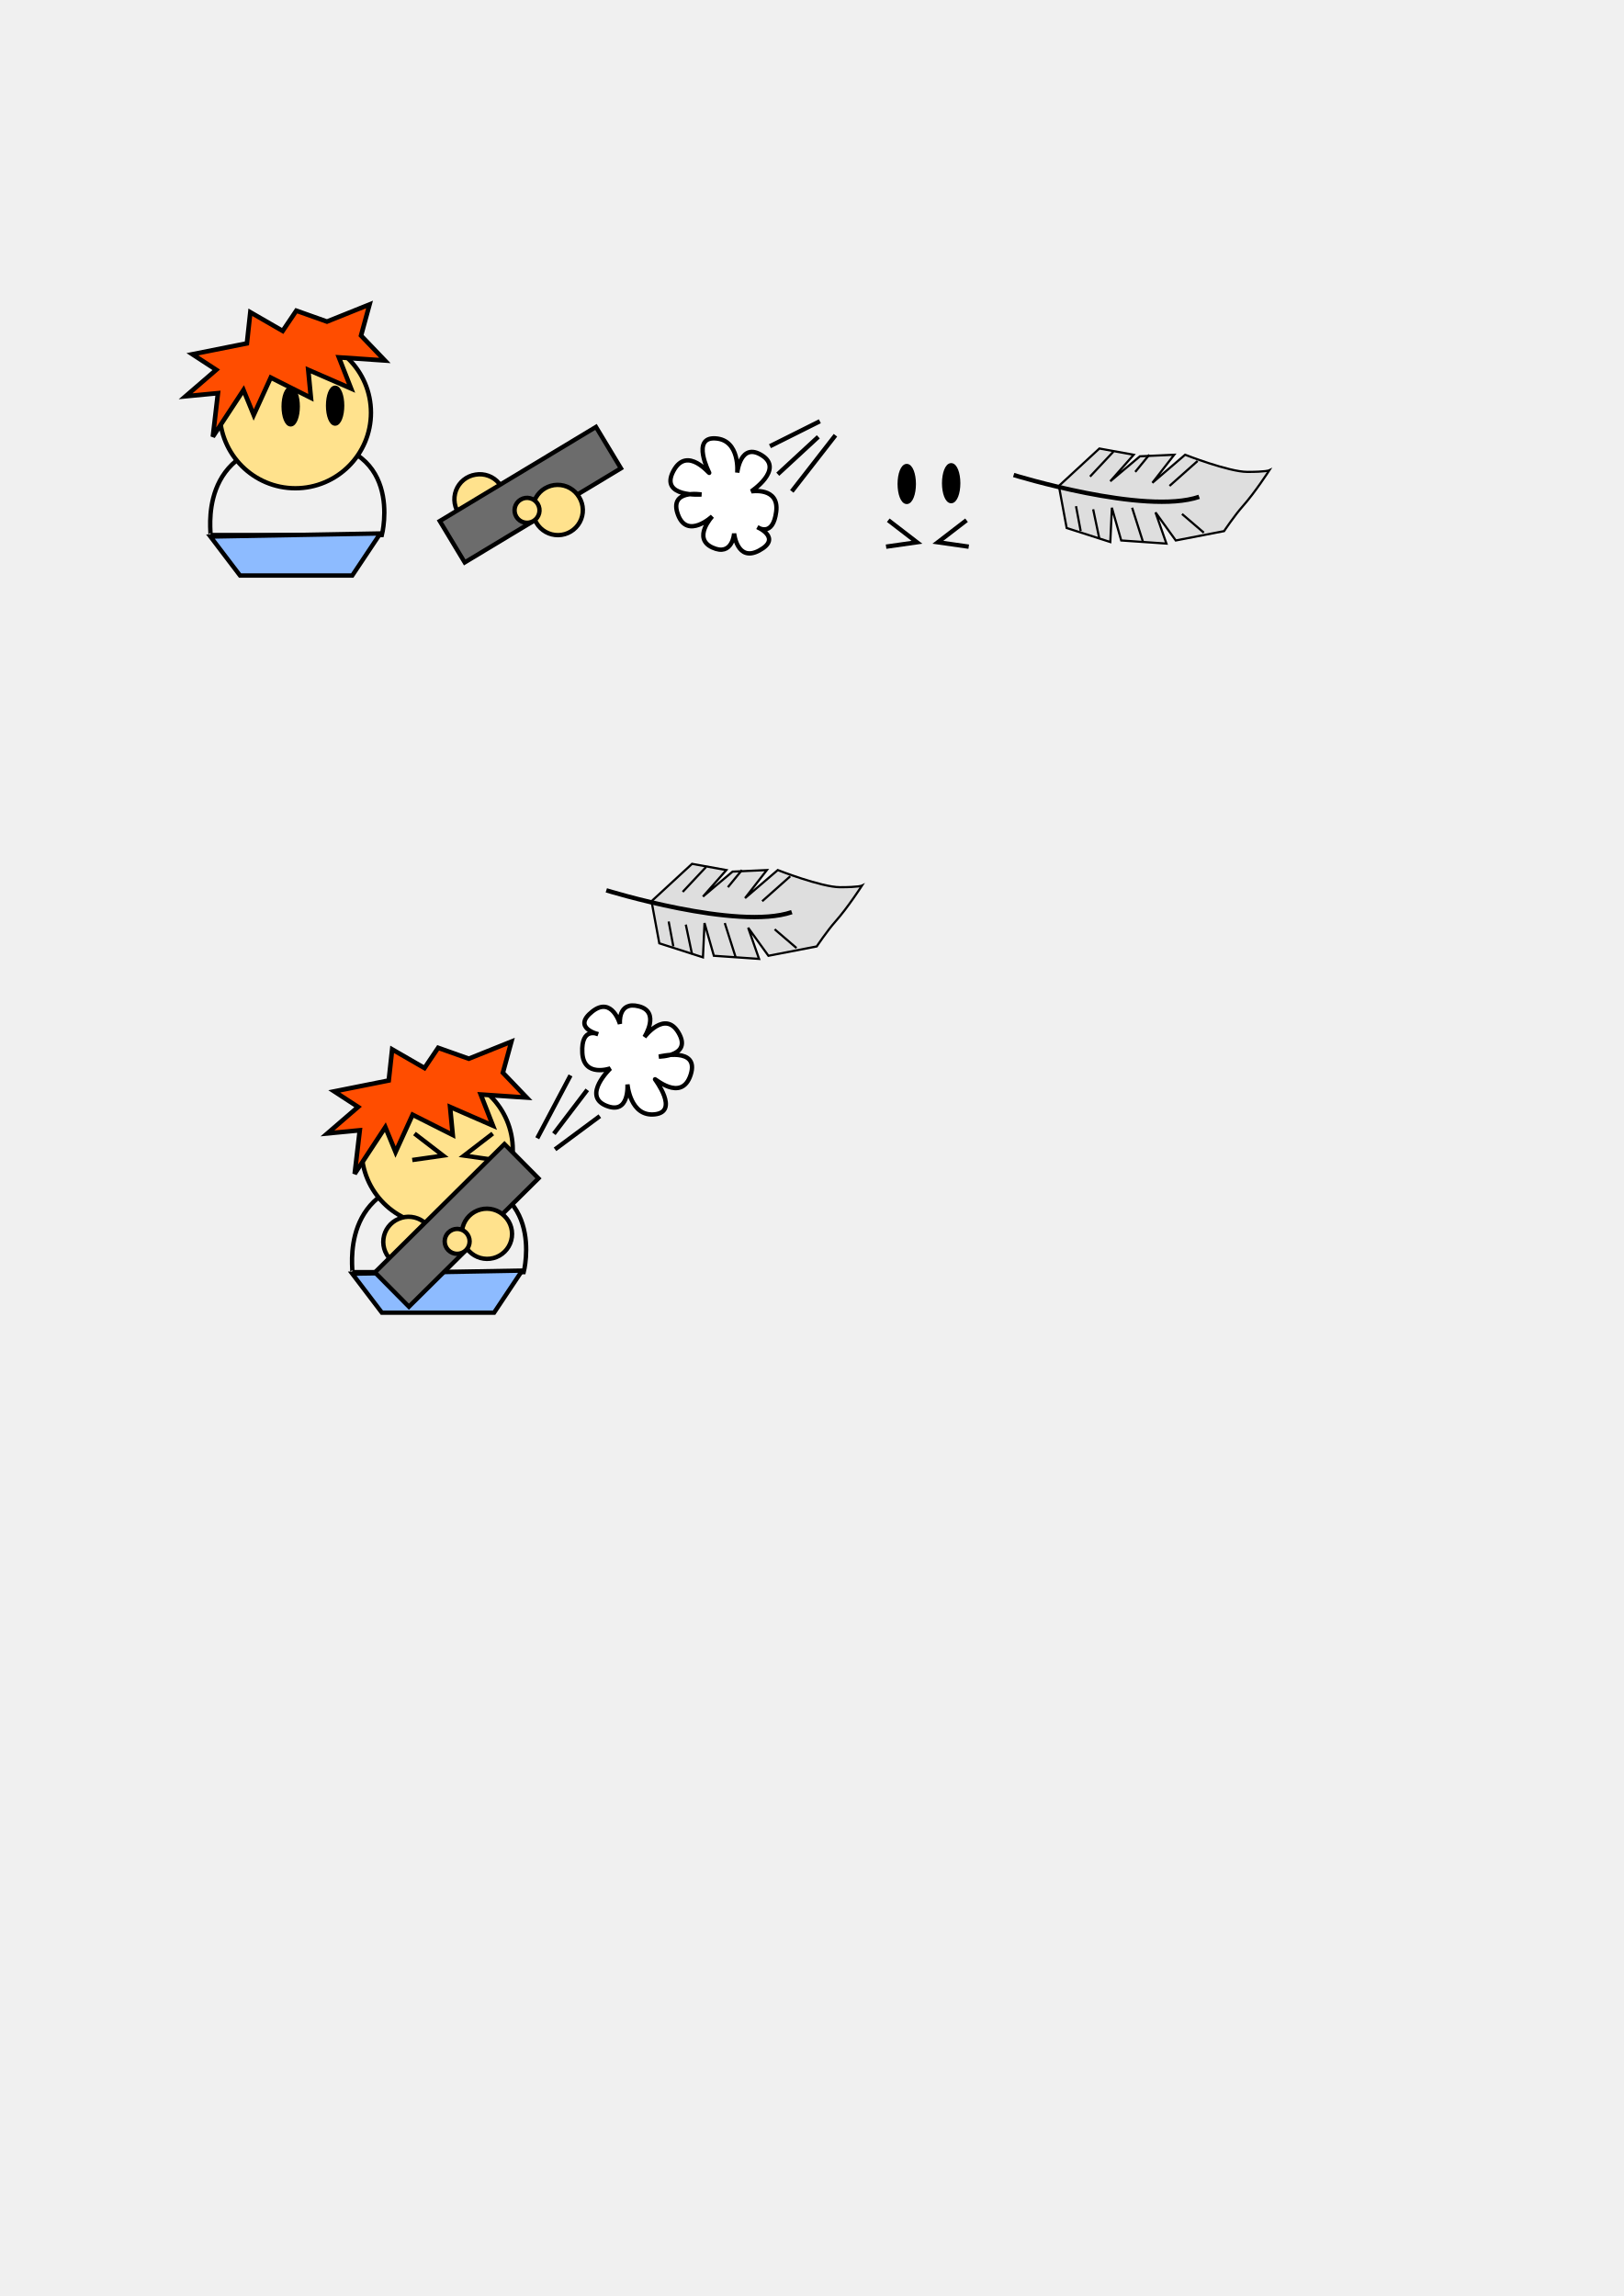
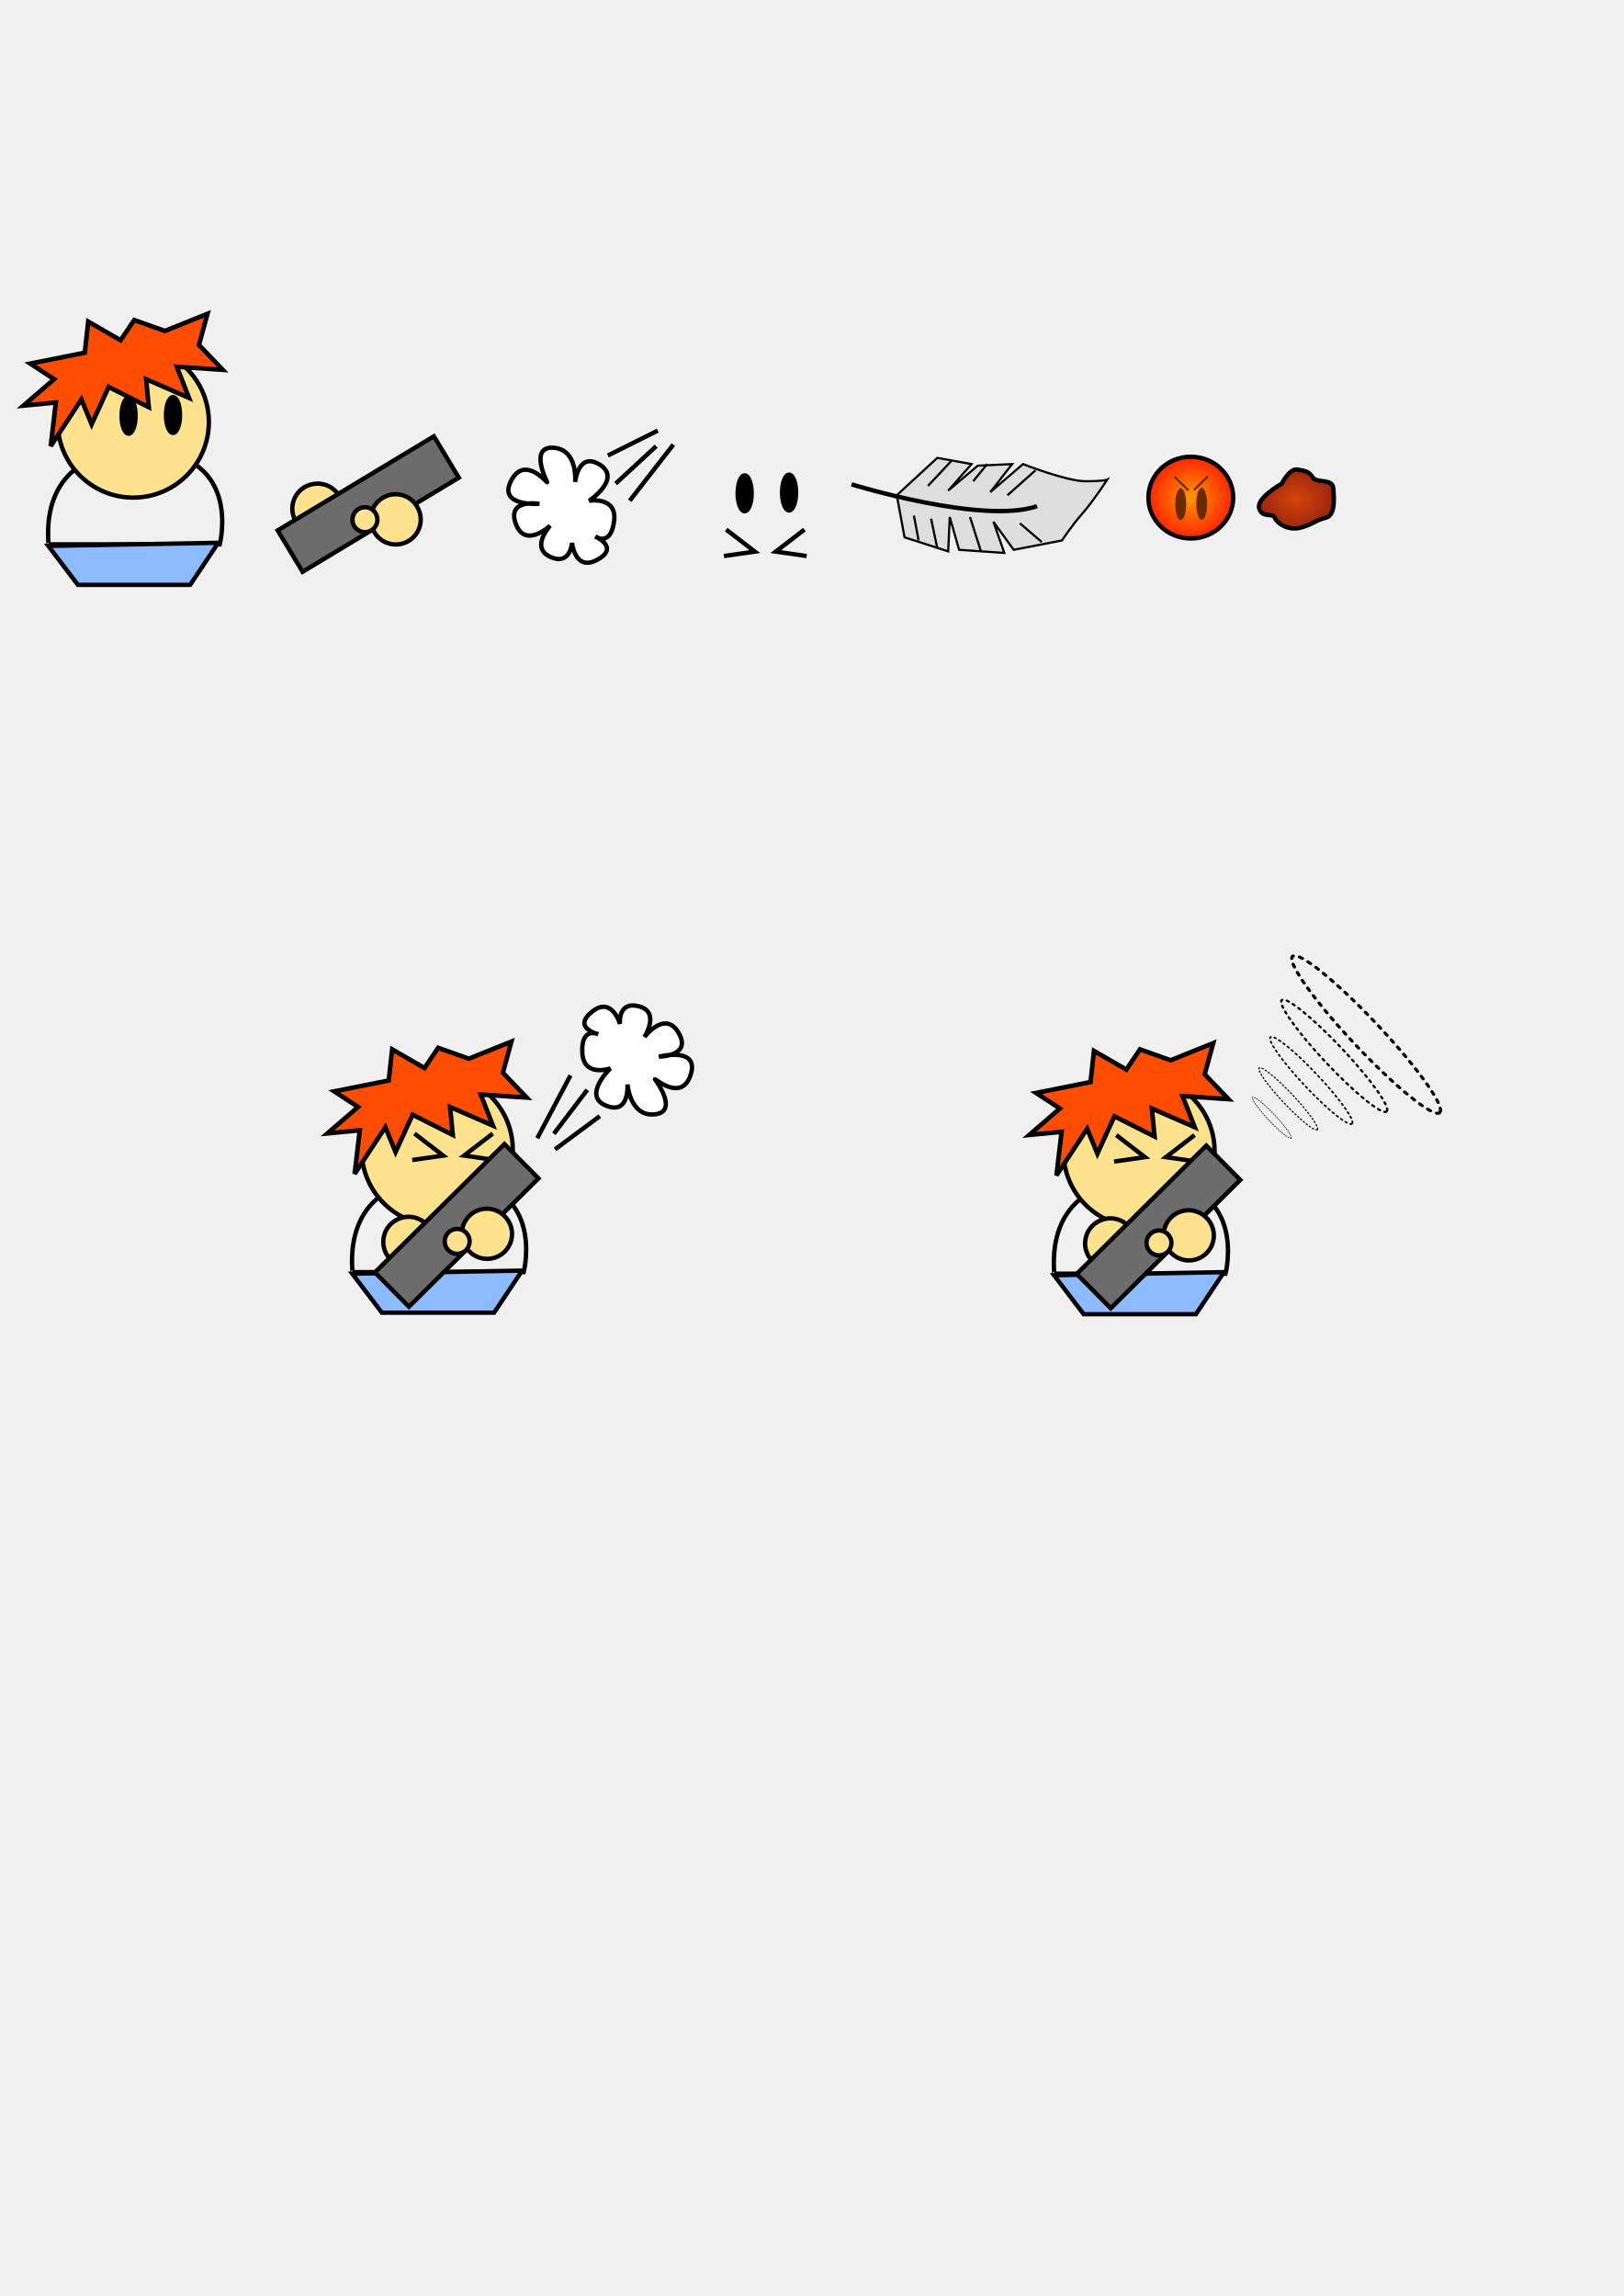
- <svg xmlns="http://www.w3.org/2000/svg" width="744.094" height="1052.362" id="svg2">
+ <svg xmlns="http://www.w3.org/2000/svg" xmlns:xlink="http://www.w3.org/1999/xlink" width="744.094" height="1052.362" id="svg2">
  <defs id="defs4">
-     </defs>
+     <linearGradient id="linearGradient3466">
+       <stop style="stop-color:#d4450b;stop-opacity:1;" offset="0" id="stop3468" />
+       <stop style="stop-color:#99240e;stop-opacity:1;" offset="1" id="stop3470" />
+     </linearGradient>
+     <linearGradient id="linearGradient3436">
+       <stop style="stop-color:#ff9700;stop-opacity:1;" offset="0" id="stop3438" />
+       <stop style="stop-color:#ff1f00;stop-opacity:1;" offset="1" id="stop3440" />
+     </linearGradient>
+     <radialGradient xlink:href="#linearGradient3436" id="radialGradient3446" cx="549.643" cy="231.291" fx="549.643" fy="231.291" r="24.393" gradientTransform="matrix(1,0,0,0.9414356,0,13.54541)" gradientUnits="userSpaceOnUse" />
+     <radialGradient xlink:href="#linearGradient3466" id="radialGradient3474" cx="622.387" cy="222.609" fx="622.387" fy="222.609" r="18.164" gradientTransform="matrix(1,0,0,0.8002538,-28.28427,50.52628)" gradientUnits="userSpaceOnUse" />
+   </defs>
  <g id="layer1">
-     <path style="fill:none;fill-rule:evenodd;stroke:#000000;stroke-width:2;stroke-linecap:butt;stroke-linejoin:miter;stroke-opacity:1;stroke-miterlimit:4;stroke-dasharray:none" d="M 96.429,245.219 L 175,245.219 C 175,245.219 186.431,201.005 136.429,202.362 C 89.219,203.624 97.143,245.219 96.429,245.219 z" id="path3171" />
-     <path style="opacity:1;fill:#ffe28d;fill-opacity:1;fill-rule:nonzero;stroke:#000000;stroke-width:2;stroke-linecap:round;stroke-linejoin:miter;stroke-miterlimit:4;stroke-dasharray:none;stroke-dashoffset:0;stroke-opacity:1" id="path3155" d="M 170,189.148 A 34.643,34.643 0 1 1 100.714,189.148 A 34.643,34.643 0 1 1 170,189.148 z" />
-     <path style="opacity:1;fill:#000000;fill-opacity:1;fill-rule:nonzero;stroke:#000000;stroke-width:2;stroke-linecap:round;stroke-linejoin:miter;stroke-miterlimit:4;stroke-dasharray:none;stroke-dashoffset:0;stroke-opacity:1" id="path3167" d="M 90.714,263.434 A 3.214,8.214 0 1 1 84.286,263.434 A 3.214,8.214 0 1 1 90.714,263.434 z" transform="translate(45.71429,-77.14286)" />
-     <path style="fill:#ff4d00;fill-opacity:1;fill-rule:evenodd;stroke:#000000;stroke-width:2.089;stroke-linecap:butt;stroke-linejoin:miter;stroke-miterlimit:4;stroke-dasharray:none;stroke-opacity:1" d="M 141.253,169.506 L 160.887,178.064 L 155.306,163.8 L 176.384,165.226 L 165.454,153.814 L 169.358,139.55 L 149.841,147.395 L 135.789,142.403 L 129.543,151.675 L 114.71,143.116 L 113.149,157.381 L 88.167,162.373 L 99.097,169.506 L 85.045,181.631 L 99.878,180.204 L 97.536,200.175 L 111.588,178.778 L 116.272,190.189 L 124.079,173.072 L 142.483,182.344 L 141.253,169.506 z" id="path3157" />
-     <path style="opacity:1;fill:#000000;fill-opacity:1;fill-rule:nonzero;stroke:#000000;stroke-width:2;stroke-linecap:round;stroke-linejoin:miter;stroke-miterlimit:4;stroke-dasharray:none;stroke-dashoffset:0;stroke-opacity:1" id="path3169" d="M 90.714,263.434 A 3.214,8.214 0 1 1 84.286,263.434 A 3.214,8.214 0 1 1 90.714,263.434 z" transform="translate(66.07143,-77.50001)" />
-     <path style="fill:#8dbbff;fill-rule:evenodd;stroke:#000000;stroke-width:2;stroke-linecap:butt;stroke-linejoin:miter;stroke-opacity:1;stroke-miterlimit:4;stroke-dasharray:none;fill-opacity:1" d="M 96.429,245.934 L 110,263.791 L 161.429,263.791 L 174.286,244.505 L 96.429,245.934 z" id="path3175" />
-     <path style="opacity:1;fill:#ffe28d;fill-opacity:1;fill-rule:nonzero;stroke:#000000;stroke-width:2;stroke-linecap:round;stroke-linejoin:miter;stroke-miterlimit:4;stroke-dasharray:none;stroke-dashoffset:0;stroke-opacity:1" id="path3181" d="M 124.286,302.362 A 11.429,11.429 0 1 1 101.429,302.362 A 11.429,11.429 0 1 1 124.286,302.362 z" transform="matrix(-0.1632975,-0.9865769,0.9865769,-0.1632975,-60.10025,389.5368)" />
-     <path style="opacity:1;fill:#ffe28d;fill-opacity:1;fill-rule:nonzero;stroke:#000000;stroke-width:2;stroke-linecap:round;stroke-linejoin:miter;stroke-miterlimit:4;stroke-dasharray:none;stroke-dashoffset:0;stroke-opacity:1" id="path3179" d="M 106.429,295.219 A 5.714,5.714 0 1 1 95,295.219 A 5.714,5.714 0 1 1 106.429,295.219 z" transform="matrix(-0.1632975,-0.9865769,0.9865769,-0.1632975,-60.10025,389.5368)" />
-     <rect style="opacity:1;fill:#6c6c6c;fill-opacity:1;fill-rule:nonzero;stroke:#000000;stroke-width:2;stroke-linecap:round;stroke-linejoin:miter;stroke-miterlimit:4;stroke-dasharray:none;stroke-dashoffset:0;stroke-opacity:1" id="rect3187" width="83.571" height="22.143" x="49.374" y="308.567" transform="matrix(0.8565352,-0.5160887,0.5160887,0.8565352,0,0)" />
-     <path style="opacity:1;fill:#ffe28d;fill-opacity:1;fill-rule:nonzero;stroke:#000000;stroke-width:2;stroke-linecap:round;stroke-linejoin:miter;stroke-miterlimit:4;stroke-dasharray:none;stroke-dashoffset:0;stroke-opacity:1" id="path3189" d="M 124.286,302.362 A 11.429,11.429 0 1 1 101.429,302.362 A 11.429,11.429 0 1 1 124.286,302.362 z" transform="matrix(0.8565352,-0.5160889,0.5160889,0.8565352,2.90022,33.01591)" />
-     <path style="opacity:1;fill:#ffe28d;fill-opacity:1;fill-rule:nonzero;stroke:#000000;stroke-width:2;stroke-linecap:round;stroke-linejoin:miter;stroke-miterlimit:4;stroke-dasharray:none;stroke-dashoffset:0;stroke-opacity:1" id="path3191" d="M 106.429,295.219 A 5.714,5.714 0 1 1 95,295.219 A 5.714,5.714 0 1 1 106.429,295.219 z" transform="matrix(0.8565352,-0.5160889,0.5160889,0.8565352,2.90022,33.01591)" />
-     <path style="fill:none;fill-rule:evenodd;stroke:#000000;stroke-width:2;stroke-linecap:butt;stroke-linejoin:miter;stroke-miterlimit:4;stroke-dasharray:none;stroke-opacity:1" d="M 375.714,193.076 L 352.857,204.505" id="path3195" />
-     <path style="fill:none;fill-rule:evenodd;stroke:#000000;stroke-width:2;stroke-linecap:butt;stroke-linejoin:miter;stroke-miterlimit:4;stroke-dasharray:none;stroke-opacity:1" d="M 382.857,199.505 L 362.857,225.219" id="path3197" />
-     <path style="fill:none;fill-rule:evenodd;stroke:#000000;stroke-width:2;stroke-linecap:butt;stroke-linejoin:miter;stroke-miterlimit:4;stroke-dasharray:none;stroke-opacity:1" d="M 375,200.219 L 356.429,217.362" id="path3199" />
-     <path style="fill:#ffffff;fill-opacity:1;fill-rule:evenodd;stroke:#000000;stroke-width:2;stroke-linecap:butt;stroke-linejoin:miter;stroke-miterlimit:4;stroke-dasharray:none;stroke-opacity:1" d="M 325,216.648 C 325,216.648 316.585,200.229 327.857,200.934 C 339.286,201.648 337.857,216.648 337.857,216.648 C 337.857,216.648 339.286,202.362 349.286,208.791 C 359.286,215.219 344.286,225.219 344.286,225.219 C 344.286,225.219 357.143,223.076 355.714,234.505 C 354.208,246.554 347.143,241.648 347.143,241.648 C 347.143,241.648 358.571,246.648 347.857,252.362 C 337.773,257.74 336.429,244.505 336.429,244.505 C 336.429,244.505 335.714,255.219 326.429,250.934 C 317.143,246.648 326.429,236.648 326.429,236.648 C 326.429,236.648 315,247.362 310.714,235.934 C 306.27,224.082 321.429,226.648 321.429,226.648 C 321.429,226.648 302.143,228.076 308.571,215.934 C 315,203.791 325.714,218.076 325,216.648 z" id="path3193" />
+     <path style="fill:none;fill-rule:evenodd;stroke:#000000;stroke-width:2;stroke-linecap:butt;stroke-linejoin:miter;stroke-miterlimit:4;stroke-dasharray:none;stroke-opacity:1" d="M 22.143,249.505 L 100.714,249.505 C 100.714,249.505 112.145,205.291 62.143,206.648 C 14.933,207.91 22.857,249.505 22.143,249.505 z" id="path3171" />
+     <path style="opacity:1;fill:#ffe28d;fill-opacity:1;fill-rule:nonzero;stroke:#000000;stroke-width:2;stroke-linecap:round;stroke-linejoin:miter;stroke-miterlimit:4;stroke-dasharray:none;stroke-dashoffset:0;stroke-opacity:1" id="path3155" d="M 170,189.148 A 34.643,34.643 0 1 1 100.714,189.148 A 34.643,34.643 0 1 1 170,189.148 z" transform="translate(-74.28571,4.285714)" />
+     <path style="opacity:1;fill:#000000;fill-opacity:1;fill-rule:nonzero;stroke:#000000;stroke-width:2;stroke-linecap:round;stroke-linejoin:miter;stroke-miterlimit:4;stroke-dasharray:none;stroke-dashoffset:0;stroke-opacity:1" id="path3167" d="M 90.714,263.434 A 3.214,8.214 0 1 1 84.286,263.434 A 3.214,8.214 0 1 1 90.714,263.434 z" transform="translate(-28.57143,-72.85714)" />
+     <path style="fill:#ff4d00;fill-opacity:1;fill-rule:evenodd;stroke:#000000;stroke-width:2.089;stroke-linecap:butt;stroke-linejoin:miter;stroke-miterlimit:4;stroke-dasharray:none;stroke-opacity:1" d="M 66.968,173.791 L 86.601,182.35 L 81.02,168.085 L 102.098,169.512 L 91.169,158.1 L 95.072,143.835 L 75.555,151.681 L 61.503,146.688 L 55.258,155.96 L 40.425,147.402 L 38.863,161.666 L 13.882,166.659 L 24.811,173.791 L 10.759,185.916 L 25.592,184.49 L 23.25,204.46 L 37.302,183.063 L 41.986,194.475 L 49.793,177.357 L 68.197,186.63 L 66.968,173.791 z" id="path3157" />
+     <path style="opacity:1;fill:#000000;fill-opacity:1;fill-rule:nonzero;stroke:#000000;stroke-width:2;stroke-linecap:round;stroke-linejoin:miter;stroke-miterlimit:4;stroke-dasharray:none;stroke-dashoffset:0;stroke-opacity:1" id="path3169" d="M 90.714,263.434 A 3.214,8.214 0 1 1 84.286,263.434 A 3.214,8.214 0 1 1 90.714,263.434 z" transform="translate(-8.214285,-73.2143)" />
+     <path style="fill:#8dbbff;fill-opacity:1;fill-rule:evenodd;stroke:#000000;stroke-width:2;stroke-linecap:butt;stroke-linejoin:miter;stroke-miterlimit:4;stroke-dasharray:none;stroke-opacity:1" d="M 22.143,250.219 L 35.714,268.076 L 87.143,268.076 L 100,248.791 L 22.143,250.219 z" id="path3175" />
+     <path style="opacity:1;fill:#ffe28d;fill-opacity:1;fill-rule:nonzero;stroke:#000000;stroke-width:2;stroke-linecap:round;stroke-linejoin:miter;stroke-miterlimit:4;stroke-dasharray:none;stroke-dashoffset:0;stroke-opacity:1" id="path3181" d="M 124.286,302.362 A 11.429,11.429 0 1 1 101.429,302.362 A 11.429,11.429 0 1 1 124.286,302.362 z" transform="matrix(-0.1632975,-0.9865769,0.9865769,-0.1632975,-134.386,393.8225)" />
+     <path style="opacity:1;fill:#ffe28d;fill-opacity:1;fill-rule:nonzero;stroke:#000000;stroke-width:2;stroke-linecap:round;stroke-linejoin:miter;stroke-miterlimit:4;stroke-dasharray:none;stroke-dashoffset:0;stroke-opacity:1" id="path3179" d="M 106.429,295.219 A 5.714,5.714 0 1 1 95,295.219 A 5.714,5.714 0 1 1 106.429,295.219 z" transform="matrix(-0.1632975,-0.9865769,0.9865769,-0.1632975,-134.386,393.8225)" />
+     <rect style="opacity:1;fill:#6c6c6c;fill-opacity:1;fill-rule:nonzero;stroke:#000000;stroke-width:2;stroke-linecap:round;stroke-linejoin:miter;stroke-miterlimit:4;stroke-dasharray:none;stroke-dashoffset:0;stroke-opacity:1" id="rect3187" width="83.571" height="22.143" x="-16.467" y="273.9" transform="matrix(0.8565352,-0.5160887,0.5160887,0.8565352,0,0)" />
+     <path style="opacity:1;fill:#ffe28d;fill-opacity:1;fill-rule:nonzero;stroke:#000000;stroke-width:2;stroke-linecap:round;stroke-linejoin:miter;stroke-miterlimit:4;stroke-dasharray:none;stroke-dashoffset:0;stroke-opacity:1" id="path3189" d="M 124.286,302.362 A 11.429,11.429 0 1 1 101.429,302.362 A 11.429,11.429 0 1 1 124.286,302.362 z" transform="matrix(0.8565352,-0.5160889,0.5160889,0.8565352,-71.38549,37.30163)" />
+     <path style="opacity:1;fill:#ffe28d;fill-opacity:1;fill-rule:nonzero;stroke:#000000;stroke-width:2;stroke-linecap:round;stroke-linejoin:miter;stroke-miterlimit:4;stroke-dasharray:none;stroke-dashoffset:0;stroke-opacity:1" id="path3191" d="M 106.429,295.219 A 5.714,5.714 0 1 1 95,295.219 A 5.714,5.714 0 1 1 106.429,295.219 z" transform="matrix(0.8565352,-0.5160889,0.5160889,0.8565352,-71.38549,37.30163)" />
+     <path style="fill:none;fill-rule:evenodd;stroke:#000000;stroke-width:2;stroke-linecap:butt;stroke-linejoin:miter;stroke-miterlimit:4;stroke-dasharray:none;stroke-opacity:1" d="M 301.429,197.362 L 278.571,208.791" id="path3195" />
+     <path style="fill:none;fill-rule:evenodd;stroke:#000000;stroke-width:2;stroke-linecap:butt;stroke-linejoin:miter;stroke-miterlimit:4;stroke-dasharray:none;stroke-opacity:1" d="M 308.571,203.791 L 288.571,229.505" id="path3197" />
+     <path style="fill:none;fill-rule:evenodd;stroke:#000000;stroke-width:2;stroke-linecap:butt;stroke-linejoin:miter;stroke-miterlimit:4;stroke-dasharray:none;stroke-opacity:1" d="M 300.714,204.505 L 282.143,221.648" id="path3199" />
+     <path style="fill:#ffffff;fill-opacity:1;fill-rule:evenodd;stroke:#000000;stroke-width:2;stroke-linecap:butt;stroke-linejoin:miter;stroke-miterlimit:4;stroke-dasharray:none;stroke-opacity:1" d="M 250.714,220.934 C 250.714,220.934 242.3,204.515 253.571,205.219 C 265,205.934 263.571,220.934 263.571,220.934 C 263.571,220.934 265,206.648 275,213.076 C 285,219.505 270,229.505 270,229.505 C 270,229.505 282.857,227.362 281.429,238.791 C 279.922,250.84 272.857,245.934 272.857,245.934 C 272.857,245.934 284.286,250.934 273.571,256.648 C 263.487,262.026 262.143,248.791 262.143,248.791 C 262.143,248.791 261.429,259.505 252.143,255.219 C 242.857,250.934 252.143,240.934 252.143,240.934 C 252.143,240.934 240.714,251.648 236.429,240.219 C 231.984,228.368 247.143,230.934 247.143,230.934 C 247.143,230.934 227.857,232.362 234.286,220.219 C 240.714,208.076 251.429,222.362 250.714,220.934 z" id="path3193" />
    <path style="fill:none;fill-rule:evenodd;stroke:#000000;stroke-width:2;stroke-linecap:butt;stroke-linejoin:miter;stroke-miterlimit:4;stroke-dasharray:none;stroke-opacity:1" d="M 161.429,583.076 L 240,583.076 C 240,583.076 251.431,538.862 201.429,540.219 C 154.219,541.481 162.143,583.076 161.429,583.076 z" id="path3201" />
    <path style="opacity:1;fill:#ffe28d;fill-opacity:1;fill-rule:nonzero;stroke:#000000;stroke-width:2;stroke-linecap:round;stroke-linejoin:miter;stroke-miterlimit:4;stroke-dasharray:none;stroke-dashoffset:0;stroke-opacity:1" id="path3203" d="M 170,189.148 A 34.643,34.643 0 1 1 100.714,189.148 A 34.643,34.643 0 1 1 170,189.148 z" transform="translate(65.00001,337.8571)" />
    <path style="fill:#ff4d00;fill-opacity:1;fill-rule:evenodd;stroke:#000000;stroke-width:2.089;stroke-linecap:butt;stroke-linejoin:miter;stroke-miterlimit:4;stroke-dasharray:none;stroke-opacity:1" d="M 206.253,507.363 L 225.887,515.922 L 220.306,501.657 L 241.384,503.083 L 230.454,491.672 L 234.358,477.407 L 214.841,485.252 L 200.789,480.26 L 194.543,489.532 L 179.71,480.973 L 178.149,495.238 L 153.167,500.23 L 164.097,507.363 L 150.045,519.488 L 164.878,518.061 L 162.536,538.032 L 176.588,516.635 L 181.272,528.047 L 189.079,510.929 L 207.483,520.201 L 206.253,507.363 z" id="path3207" />
    <path style="fill:#8dbbff;fill-opacity:1;fill-rule:evenodd;stroke:#000000;stroke-width:2;stroke-linecap:butt;stroke-linejoin:miter;stroke-miterlimit:4;stroke-dasharray:none;stroke-opacity:1" d="M 161.429,583.791 L 175,601.648 L 226.429,601.648 L 239.286,582.362 L 161.429,583.791 z" id="path3211" />
    <path style="opacity:1;fill:#ffe28d;fill-opacity:1;fill-rule:nonzero;stroke:#000000;stroke-width:2;stroke-linecap:round;stroke-linejoin:miter;stroke-miterlimit:4;stroke-dasharray:none;stroke-dashoffset:0;stroke-opacity:1" id="path3213" d="M 124.286,302.362 A 11.429,11.429 0 1 1 101.429,302.362 A 11.429,11.429 0 1 1 124.286,302.362 z" transform="matrix(-0.3917725,-0.9200622,0.9200622,-0.3917725,-46.8095,791.4638)" />
    <path style="opacity:1;fill:#ffe28d;fill-opacity:1;fill-rule:nonzero;stroke:#000000;stroke-width:2;stroke-linecap:round;stroke-linejoin:miter;stroke-miterlimit:4;stroke-dasharray:none;stroke-dashoffset:0;stroke-opacity:1" id="path3215" d="M 106.429,295.219 A 5.714,5.714 0 1 1 95,295.219 A 5.714,5.714 0 1 1 106.429,295.219 z" transform="matrix(-0.3917725,-0.9200622,0.9200622,-0.3917725,-46.8095,791.4638)" />
    <path style="fill:none;fill-rule:evenodd;stroke:#000000;stroke-width:2;stroke-linecap:butt;stroke-linejoin:miter;stroke-miterlimit:4;stroke-dasharray:none;stroke-opacity:1" d="M 226.815,531.68 L 212.673,529.66 L 225.805,519.559" id="path3235" />
    <rect style="opacity:1;fill:#6c6c6c;fill-opacity:1;fill-rule:nonzero;stroke:#000000;stroke-width:2;stroke-linecap:round;stroke-linejoin:miter;stroke-miterlimit:4;stroke-dasharray:none;stroke-dashoffset:0;stroke-opacity:1" id="rect3217" width="83.571" height="22.143" x="-288.436" y="535.2" transform="matrix(0.7103483,-0.7038503,0.7038503,0.7103483,0,0)" />
    <path style="opacity:1;fill:#ffe28d;fill-opacity:1;fill-rule:nonzero;stroke:#000000;stroke-width:2;stroke-linecap:round;stroke-linejoin:miter;stroke-miterlimit:4;stroke-dasharray:none;stroke-dashoffset:0;stroke-opacity:1" id="path3219" d="M 124.286,302.362 A 11.429,11.429 0 1 1 101.429,302.362 A 11.429,11.429 0 1 1 124.286,302.362 z" transform="matrix(0.7103483,-0.7038505,0.7038505,0.7103483,-69.82786,430.1518)" />
    <path style="opacity:1;fill:#ffe28d;fill-opacity:1;fill-rule:nonzero;stroke:#000000;stroke-width:2;stroke-linecap:round;stroke-linejoin:miter;stroke-miterlimit:4;stroke-dasharray:none;stroke-dashoffset:0;stroke-opacity:1" id="path3221" d="M 106.429,295.219 A 5.714,5.714 0 1 1 95,295.219 A 5.714,5.714 0 1 1 106.429,295.219 z" transform="matrix(0.7103483,-0.7038505,0.7038505,0.7103483,-69.82786,430.1518)" />
    <path style="fill:none;fill-rule:evenodd;stroke:#000000;stroke-width:2;stroke-linecap:butt;stroke-linejoin:miter;stroke-miterlimit:4;stroke-dasharray:none;stroke-opacity:1" d="M 254.359,526.8 L 274.883,511.573" id="path3223" />
    <path style="fill:none;fill-rule:evenodd;stroke:#000000;stroke-width:2;stroke-linecap:butt;stroke-linejoin:miter;stroke-miterlimit:4;stroke-dasharray:none;stroke-opacity:1" d="M 246.208,521.711 L 261.435,492.912" id="path3225" />
    <path style="fill:none;fill-rule:evenodd;stroke:#000000;stroke-width:2;stroke-linecap:butt;stroke-linejoin:miter;stroke-miterlimit:4;stroke-dasharray:none;stroke-opacity:1" d="M 253.822,519.642 L 269.131,499.533" id="path3227" />
    <path style="fill:#ffffff;fill-opacity:1;fill-rule:evenodd;stroke:#000000;stroke-width:2;stroke-linecap:butt;stroke-linejoin:miter;stroke-miterlimit:4;stroke-dasharray:none;stroke-opacity:1" d="M 300.206,494.774 C 300.206,494.774 311.346,509.481 300.123,510.746 C 288.744,512.029 287.544,497.008 287.544,497.008 C 287.544,497.008 288.62,511.325 277.655,506.732 C 266.69,502.139 279.724,489.685 279.724,489.685 C 279.724,489.685 267.435,494.029 266.855,482.526 C 266.245,470.399 274.055,474.003 274.055,474.003 C 274.055,474.003 261.931,471.065 271.49,463.576 C 280.486,456.527 284.11,469.327 284.11,469.327 C 284.11,469.327 282.951,458.652 292.84,461.258 C 302.73,463.865 295.323,475.327 295.323,475.327 C 295.323,475.327 304.716,462.789 310.922,473.299 C 317.359,484.198 301.985,484.306 301.985,484.306 C 301.985,484.306 320.729,479.547 316.508,492.622 C 312.288,505.698 299.254,493.491 300.206,494.774 z" id="path3229" />
    <path style="fill:none;fill-rule:evenodd;stroke:#000000;stroke-width:2;stroke-linecap:butt;stroke-linejoin:miter;stroke-miterlimit:4;stroke-dasharray:none;stroke-opacity:1" d="M 188.934,531.68 L 203.077,529.66 L 189.945,519.559" id="path3233" />
-     <path style="opacity:1;fill:#000000;fill-opacity:1;fill-rule:nonzero;stroke:#000000;stroke-width:2;stroke-linecap:round;stroke-linejoin:miter;stroke-miterlimit:4;stroke-dasharray:none;stroke-dashoffset:0;stroke-opacity:1" id="path3237" d="M 90.714,263.434 A 3.214,8.214 0 1 1 84.286,263.434 A 3.214,8.214 0 1 1 90.714,263.434 z" transform="translate(328.0357,-41.60715)" />
-     <path style="opacity:1;fill:#000000;fill-opacity:1;fill-rule:nonzero;stroke:#000000;stroke-width:2;stroke-linecap:round;stroke-linejoin:miter;stroke-miterlimit:4;stroke-dasharray:none;stroke-dashoffset:0;stroke-opacity:1" id="path3239" d="M 90.714,263.434 A 3.214,8.214 0 1 1 84.286,263.434 A 3.214,8.214 0 1 1 90.714,263.434 z" transform="translate(348.3929,-41.96431)" />
-     <path style="fill:none;fill-rule:evenodd;stroke:#000000;stroke-width:2;stroke-linecap:butt;stroke-linejoin:miter;stroke-miterlimit:4;stroke-dasharray:none;stroke-opacity:1" d="M 443.94,250.566 L 429.798,248.546 L 442.93,238.444" id="path3241" />
-     <path style="fill:none;fill-rule:evenodd;stroke:#000000;stroke-width:2;stroke-linecap:butt;stroke-linejoin:miter;stroke-miterlimit:4;stroke-dasharray:none;stroke-opacity:1" d="M 406.06,250.566 L 420.202,248.546 L 407.07,238.444" id="path3243" />
-     <path style="fill:#dedede;fill-opacity:1;fill-rule:evenodd;stroke:#000000;stroke-width:1px;stroke-linecap:butt;stroke-linejoin:miter;stroke-opacity:1" d="M 298.571,413.076 L 317.143,395.934 L 332.857,398.791 L 322.143,410.934 L 335.714,399.505 L 351.429,398.791 L 341.429,411.648 L 356.429,398.791 C 356.429,398.791 376.429,406.648 385,406.648 C 393.571,406.648 395,405.934 395,405.934 C 395,405.934 388.571,415.934 382.857,422.362 C 379.031,426.666 374.286,433.791 374.286,433.791 L 352.143,438.076 L 342.857,425.219 L 347.857,439.505 L 327.143,438.076 L 322.857,423.076 L 322.143,438.791 L 302.143,432.362 L 298.571,413.076 z" id="path3249" />
-     <path style="fill:none;fill-rule:evenodd;stroke:#000000;stroke-width:2;stroke-linecap:butt;stroke-linejoin:miter;stroke-miterlimit:4;stroke-dasharray:none;stroke-opacity:1" d="M 277.857,408.076 L 277.857,408.076 C 277.857,408.076 337.857,426.648 362.857,418.076" id="path3247" />
-     <path style="fill:none;fill-rule:evenodd;stroke:#000000;stroke-width:1px;stroke-linecap:butt;stroke-linejoin:miter;stroke-opacity:1" d="M 323.571,397.362 L 312.857,408.791" id="path3251" />
-     <path style="fill:none;fill-rule:evenodd;stroke:#000000;stroke-width:1px;stroke-linecap:butt;stroke-linejoin:miter;stroke-opacity:1" d="M 362.143,401.648 L 349.286,413.076" id="path3253" />
-     <path style="fill:none;fill-rule:evenodd;stroke:#000000;stroke-width:1px;stroke-linecap:butt;stroke-linejoin:miter;stroke-opacity:1" d="M 337.143,438.791 L 332.143,423.076" id="path3257" />
-     <path style="fill:none;fill-rule:evenodd;stroke:#000000;stroke-width:1px;stroke-linecap:butt;stroke-linejoin:miter;stroke-opacity:1" d="M 308.571,433.791 L 306.429,422.362" id="path3259" />
-     <path style="fill:none;fill-rule:evenodd;stroke:#000000;stroke-width:1px;stroke-linecap:butt;stroke-linejoin:miter;stroke-opacity:1" d="M 365,434.505 L 355,425.934" id="path3261" />
-     <path style="fill:none;fill-rule:evenodd;stroke:#000000;stroke-width:1px;stroke-linecap:butt;stroke-linejoin:miter;stroke-opacity:1" d="M 340,398.791 L 333.571,406.648" id="path3263" />
-     <path style="fill:none;fill-rule:evenodd;stroke:#000000;stroke-width:1px;stroke-linecap:butt;stroke-linejoin:miter;stroke-opacity:1" d="M 317.143,437.362 L 314.286,423.791" id="path3265" />
-     <path style="fill:#dedede;fill-opacity:1;fill-rule:evenodd;stroke:#000000;stroke-width:1px;stroke-linecap:butt;stroke-linejoin:miter;stroke-opacity:1" d="M 485.25,222.719 L 503.821,205.576 L 519.536,208.434 L 508.821,220.576 L 522.393,209.148 L 538.107,208.434 L 528.107,221.291 L 543.107,208.434 C 543.107,208.434 563.107,216.291 571.679,216.291 C 580.25,216.291 581.679,215.576 581.679,215.576 C 581.679,215.576 575.25,225.576 569.536,232.005 C 565.71,236.309 560.964,243.434 560.964,243.434 L 538.821,247.719 L 529.536,234.862 L 534.536,249.148 L 513.821,247.719 L 509.536,232.719 L 508.821,248.434 L 488.821,242.005 L 485.25,222.719 z" id="path3269" />
-     <path style="fill:none;fill-rule:evenodd;stroke:#000000;stroke-width:2;stroke-linecap:butt;stroke-linejoin:miter;stroke-miterlimit:4;stroke-dasharray:none;stroke-opacity:1" d="M 464.536,217.719 L 464.536,217.719 C 464.536,217.719 524.536,236.291 549.536,227.719" id="path3271" />
-     <path style="fill:none;fill-rule:evenodd;stroke:#000000;stroke-width:1px;stroke-linecap:butt;stroke-linejoin:miter;stroke-opacity:1" d="M 510.25,207.005 L 499.536,218.434" id="path3273" />
-     <path style="fill:none;fill-rule:evenodd;stroke:#000000;stroke-width:1px;stroke-linecap:butt;stroke-linejoin:miter;stroke-opacity:1" d="M 548.821,211.291 L 535.964,222.719" id="path3275" />
-     <path style="fill:none;fill-rule:evenodd;stroke:#000000;stroke-width:1px;stroke-linecap:butt;stroke-linejoin:miter;stroke-opacity:1" d="M 523.821,248.434 L 518.821,232.719" id="path3277" />
-     <path style="fill:none;fill-rule:evenodd;stroke:#000000;stroke-width:1px;stroke-linecap:butt;stroke-linejoin:miter;stroke-opacity:1" d="M 495.25,243.434 L 493.107,232.005" id="path3279" />
-     <path style="fill:none;fill-rule:evenodd;stroke:#000000;stroke-width:1px;stroke-linecap:butt;stroke-linejoin:miter;stroke-opacity:1" d="M 551.679,244.148 L 541.679,235.576" id="path3281" />
-     <path style="fill:none;fill-rule:evenodd;stroke:#000000;stroke-width:1px;stroke-linecap:butt;stroke-linejoin:miter;stroke-opacity:1" d="M 526.679,208.434 L 520.25,216.291" id="path3283" />
-     <path style="fill:none;fill-rule:evenodd;stroke:#000000;stroke-width:1px;stroke-linecap:butt;stroke-linejoin:miter;stroke-opacity:1" d="M 503.821,247.005 L 500.964,233.434" id="path3285" />
+     <path style="opacity:1;fill:#000000;fill-opacity:1;fill-rule:nonzero;stroke:#000000;stroke-width:2;stroke-linecap:round;stroke-linejoin:miter;stroke-miterlimit:4;stroke-dasharray:none;stroke-dashoffset:0;stroke-opacity:1" id="path3237" d="M 90.714,263.434 A 3.214,8.214 0 1 1 84.286,263.434 A 3.214,8.214 0 1 1 90.714,263.434 z" transform="translate(253.75,-37.32144)" />
+     <path style="opacity:1;fill:#000000;fill-opacity:1;fill-rule:nonzero;stroke:#000000;stroke-width:2;stroke-linecap:round;stroke-linejoin:miter;stroke-miterlimit:4;stroke-dasharray:none;stroke-dashoffset:0;stroke-opacity:1" id="path3239" d="M 90.714,263.434 A 3.214,8.214 0 1 1 84.286,263.434 A 3.214,8.214 0 1 1 90.714,263.434 z" transform="translate(274.1071,-37.67859)" />
+     <path style="fill:none;fill-rule:evenodd;stroke:#000000;stroke-width:2;stroke-linecap:butt;stroke-linejoin:miter;stroke-miterlimit:4;stroke-dasharray:none;stroke-opacity:1" d="M 369.655,254.852 L 355.512,252.831 L 368.644,242.73" id="path3241" />
+     <path style="fill:none;fill-rule:evenodd;stroke:#000000;stroke-width:2;stroke-linecap:butt;stroke-linejoin:miter;stroke-miterlimit:4;stroke-dasharray:none;stroke-opacity:1" d="M 331.774,254.852 L 345.916,252.831 L 332.784,242.73" id="path3243" />
+     <path style="fill:#dedede;fill-opacity:1;fill-rule:evenodd;stroke:#000000;stroke-width:1px;stroke-linecap:butt;stroke-linejoin:miter;stroke-opacity:1" d="M 410.964,227.005 L 429.536,209.862 L 445.25,212.719 L 434.536,224.862 L 448.107,213.434 L 463.821,212.719 L 453.821,225.576 L 468.821,212.719 C 468.821,212.719 488.821,220.576 497.393,220.576 C 505.964,220.576 507.393,219.862 507.393,219.862 C 507.393,219.862 500.964,229.862 495.25,236.291 C 491.424,240.595 486.679,247.719 486.679,247.719 L 464.536,252.005 L 455.25,239.148 L 460.25,253.434 L 439.536,252.005 L 435.25,237.005 L 434.536,252.719 L 414.536,246.291 L 410.964,227.005 z" id="path3269" />
+     <path style="fill:none;fill-rule:evenodd;stroke:#000000;stroke-width:2;stroke-linecap:butt;stroke-linejoin:miter;stroke-miterlimit:4;stroke-dasharray:none;stroke-opacity:1" d="M 390.25,222.005 L 390.25,222.005 C 390.25,222.005 450.25,240.576 475.25,232.005" id="path3271" />
+     <path style="fill:none;fill-rule:evenodd;stroke:#000000;stroke-width:1px;stroke-linecap:butt;stroke-linejoin:miter;stroke-opacity:1" d="M 435.964,211.291 L 425.25,222.719" id="path3273" />
+     <path style="fill:none;fill-rule:evenodd;stroke:#000000;stroke-width:1px;stroke-linecap:butt;stroke-linejoin:miter;stroke-opacity:1" d="M 474.536,215.576 L 461.679,227.005" id="path3275" />
+     <path style="fill:none;fill-rule:evenodd;stroke:#000000;stroke-width:1px;stroke-linecap:butt;stroke-linejoin:miter;stroke-opacity:1" d="M 449.536,252.719 L 444.536,237.005" id="path3277" />
+     <path style="fill:none;fill-rule:evenodd;stroke:#000000;stroke-width:1px;stroke-linecap:butt;stroke-linejoin:miter;stroke-opacity:1" d="M 420.964,247.719 L 418.821,236.291" id="path3279" />
+     <path style="fill:none;fill-rule:evenodd;stroke:#000000;stroke-width:1px;stroke-linecap:butt;stroke-linejoin:miter;stroke-opacity:1" d="M 477.393,248.434 L 467.393,239.862" id="path3281" />
+     <path style="fill:none;fill-rule:evenodd;stroke:#000000;stroke-width:1px;stroke-linecap:butt;stroke-linejoin:miter;stroke-opacity:1" d="M 452.393,212.719 L 445.964,220.576" id="path3283" />
+     <path style="fill:none;fill-rule:evenodd;stroke:#000000;stroke-width:1px;stroke-linecap:butt;stroke-linejoin:miter;stroke-opacity:1" d="M 429.536,251.291 L 426.679,237.719" id="path3285" />
+     <path style="fill:none;fill-rule:evenodd;stroke:#000000;stroke-width:2;stroke-linecap:butt;stroke-linejoin:miter;stroke-miterlimit:4;stroke-dasharray:none;stroke-opacity:1" d="M 483.048,583.791 L 561.62,583.791 C 561.62,583.791 573.05,539.577 523.048,540.934 C 475.839,542.195 483.762,583.791 483.048,583.791 z" id="path3388" />
+     <path style="opacity:1;fill:#ffe28d;fill-opacity:1;fill-rule:nonzero;stroke:#000000;stroke-width:2;stroke-linecap:round;stroke-linejoin:miter;stroke-miterlimit:4;stroke-dasharray:none;stroke-dashoffset:0;stroke-opacity:1" id="path3390" d="M 170,189.148 A 34.643,34.643 0 1 1 100.714,189.148 A 34.643,34.643 0 1 1 170,189.148 z" transform="translate(386.6196,338.5714)" />
+     <path style="fill:#ff4d00;fill-opacity:1;fill-rule:evenodd;stroke:#000000;stroke-width:2.089;stroke-linecap:butt;stroke-linejoin:miter;stroke-miterlimit:4;stroke-dasharray:none;stroke-opacity:1" d="M 527.873,508.077 L 547.507,516.636 L 541.925,502.371 L 563.004,503.798 L 552.074,492.386 L 555.977,478.121 L 536.46,485.967 L 522.408,480.974 L 516.163,490.246 L 501.33,481.687 L 499.769,495.952 L 474.787,500.945 L 485.716,508.077 L 471.664,520.202 L 486.497,518.776 L 484.155,538.746 L 498.207,517.349 L 502.891,528.761 L 510.698,511.643 L 529.102,520.915 L 527.873,508.077 z" id="path3392" />
+     <path style="fill:#8dbbff;fill-opacity:1;fill-rule:evenodd;stroke:#000000;stroke-width:2;stroke-linecap:butt;stroke-linejoin:miter;stroke-miterlimit:4;stroke-dasharray:none;stroke-opacity:1" d="M 483.048,584.505 L 496.62,602.362 L 548.048,602.362 L 560.905,583.076 L 483.048,584.505 z" id="path3394" />
+     <path style="opacity:1;fill:#ffe28d;fill-opacity:1;fill-rule:nonzero;stroke:#000000;stroke-width:2;stroke-linecap:round;stroke-linejoin:miter;stroke-miterlimit:4;stroke-dasharray:none;stroke-dashoffset:0;stroke-opacity:1" id="path3396" d="M 124.286,302.362 A 11.429,11.429 0 1 1 101.429,302.362 A 11.429,11.429 0 1 1 124.286,302.362 z" transform="matrix(-0.3917725,-0.9200622,0.9200622,-0.3917725,274.8101,792.1781)" />
+     <path style="opacity:1;fill:#ffe28d;fill-opacity:1;fill-rule:nonzero;stroke:#000000;stroke-width:2;stroke-linecap:round;stroke-linejoin:miter;stroke-miterlimit:4;stroke-dasharray:none;stroke-dashoffset:0;stroke-opacity:1" id="path3398" d="M 106.429,295.219 A 5.714,5.714 0 1 1 95,295.219 A 5.714,5.714 0 1 1 106.429,295.219 z" transform="matrix(-0.3917725,-0.9200622,0.9200622,-0.3917725,274.8101,792.1781)" />
+     <path style="fill:none;fill-rule:evenodd;stroke:#000000;stroke-width:2;stroke-linecap:butt;stroke-linejoin:miter;stroke-miterlimit:4;stroke-dasharray:none;stroke-opacity:1" d="M 548.435,532.395 L 534.293,530.374 L 547.425,520.273" id="path3400" />
+     <rect style="opacity:1;fill:#6c6c6c;fill-opacity:1;fill-rule:nonzero;stroke:#000000;stroke-width:2;stroke-linecap:round;stroke-linejoin:miter;stroke-miterlimit:4;stroke-dasharray:none;stroke-dashoffset:0;stroke-opacity:1" id="rect3402" width="83.571" height="22.143" x="-60.477" y="762.079" transform="matrix(0.7103483,-0.7038503,0.7038503,0.7103483,0,0)" />
+     <path style="opacity:1;fill:#ffe28d;fill-opacity:1;fill-rule:nonzero;stroke:#000000;stroke-width:2;stroke-linecap:round;stroke-linejoin:miter;stroke-miterlimit:4;stroke-dasharray:none;stroke-dashoffset:0;stroke-opacity:1" id="path3404" d="M 124.286,302.362 A 11.429,11.429 0 1 1 101.429,302.362 A 11.429,11.429 0 1 1 124.286,302.362 z" transform="matrix(0.7103483,-0.7038505,0.7038505,0.7103483,251.7917,430.8661)" />
+     <path style="opacity:1;fill:#ffe28d;fill-opacity:1;fill-rule:nonzero;stroke:#000000;stroke-width:2;stroke-linecap:round;stroke-linejoin:miter;stroke-miterlimit:4;stroke-dasharray:none;stroke-dashoffset:0;stroke-opacity:1" id="path3406" d="M 106.429,295.219 A 5.714,5.714 0 1 1 95,295.219 A 5.714,5.714 0 1 1 106.429,295.219 z" transform="matrix(0.7103483,-0.7038505,0.7038505,0.7103483,251.7917,430.8661)" />
+     <path style="fill:none;fill-rule:evenodd;stroke:#000000;stroke-width:2;stroke-linecap:butt;stroke-linejoin:miter;stroke-miterlimit:4;stroke-dasharray:none;stroke-opacity:1" d="M 510.554,532.395 L 524.696,530.374 L 511.564,520.273" id="path3408" />
+     <path style="opacity:1;fill:none;fill-opacity:1;fill-rule:nonzero;stroke:#000000;stroke-width:2;stroke-linecap:round;stroke-linejoin:miter;stroke-miterlimit:4;stroke-dasharray:2, 4;stroke-dashoffset:0;stroke-opacity:1" id="path3418" d="M 683.571,389.862 A 67.857,9.643 0 1 1 547.857,389.862 A 67.857,9.643 0 1 1 683.571,389.862 z" transform="matrix(0.4961666,0.5285888,-0.5566391,0.4375374,537.5871,-21.89114)" />
+     <path style="opacity:1;fill:none;fill-opacity:1;fill-rule:nonzero;stroke:#000000;stroke-width:2;stroke-linecap:round;stroke-linejoin:miter;stroke-miterlimit:4;stroke-dasharray:2, 4;stroke-dashoffset:0;stroke-opacity:1" id="path3420" d="M 683.571,389.862 A 67.857,9.643 0 1 1 547.857,389.862 A 67.857,9.643 0 1 1 683.571,389.862 z" transform="matrix(0.3536437,0.3767527,-0.3967456,0.3118556,548.3612,130.3718)" />
+     <path style="opacity:1;fill:none;fill-opacity:1;fill-rule:nonzero;stroke:#000000;stroke-width:2;stroke-linecap:round;stroke-linejoin:miter;stroke-miterlimit:4;stroke-dasharray:2, 4;stroke-dashoffset:0;stroke-opacity:1" id="path3422" d="M 683.571,389.862 A 67.857,9.643 0 1 1 547.857,389.862 A 67.857,9.643 0 1 1 683.571,389.862 z" transform="matrix(0.274868,0.2928294,-0.3083688,0.2423884,551.8825,220.422)" />
+     <path style="opacity:1;fill:none;fill-opacity:1;fill-rule:nonzero;stroke:#000000;stroke-width:2;stroke-linecap:round;stroke-linejoin:miter;stroke-miterlimit:4;stroke-dasharray:2, 4;stroke-dashoffset:0;stroke-opacity:1" id="path3424" d="M 683.571,389.862 A 67.857,9.643 0 1 1 547.857,389.862 A 67.857,9.643 0 1 1 683.571,389.862 z" transform="matrix(0.1958505,0.2086484,-0.2197206,0.1727079,555.43,307.8389)" />
+     <path style="opacity:1;fill:none;fill-opacity:1;fill-rule:nonzero;stroke:#000000;stroke-width:2;stroke-linecap:round;stroke-linejoin:miter;stroke-miterlimit:4;stroke-dasharray:2, 4;stroke-dashoffset:0;stroke-opacity:1" id="path3426" d="M 683.571,389.862 A 67.857,9.643 0 1 1 547.857,389.862 A 67.857,9.643 0 1 1 683.571,389.862 z" transform="matrix(0.1296791,0.138153,-0.1454843,0.1143557,559.7307,382.6523)" />
+     <path style="opacity:1;fill:url(#radialGradient3446);fill-opacity:1;fill-rule:nonzero;stroke:#000000;stroke-width:2.358;stroke-linecap:round;stroke-linejoin:miter;stroke-miterlimit:4;stroke-dasharray:none;stroke-dashoffset:0;stroke-opacity:1" id="path3434" d="M 572.857,231.291 A 23.214,21.786 0 1 1 526.429,231.291 A 23.214,21.786 0 1 1 572.857,231.291 z" transform="matrix(0.8373044,0,0,0.8594227,85.49593,29.29995)" />
+     <path style="opacity:1;fill:#6b2b00;fill-opacity:1;fill-rule:nonzero;stroke:none;stroke-width:2;stroke-linecap:round;stroke-linejoin:miter;stroke-miterlimit:4;stroke-dasharray:none;stroke-dashoffset:0;stroke-opacity:1" id="path3452" d="M 542.857,221.826 A 2.5,7.321 0 1 1 537.857,221.826 A 2.5,7.321 0 1 1 542.857,221.826 z" transform="translate(0.7142857,9.285714)" />
+     <path style="opacity:1;fill:#6b2b00;fill-opacity:1;fill-rule:nonzero;stroke:none;stroke-width:2;stroke-linecap:round;stroke-linejoin:miter;stroke-miterlimit:4;stroke-dasharray:none;stroke-dashoffset:0;stroke-opacity:1" id="path3454" d="M 542.857,221.826 A 2.5,7.321 0 1 1 537.857,221.826 A 2.5,7.321 0 1 1 542.857,221.826 z" transform="translate(10.35717,9.107148)" />
+     <path style="fill:none;fill-opacity:1;fill-rule:evenodd;stroke:#6b2b00;stroke-width:1px;stroke-linecap:butt;stroke-linejoin:miter;stroke-opacity:1" d="M 547.187,224.572 L 553.527,218.367" id="path3456" />
+     <path style="fill:none;fill-opacity:1;fill-rule:evenodd;stroke:#6b2b00;stroke-width:1px;stroke-linecap:butt;stroke-linejoin:miter;stroke-opacity:1" d="M 544.598,224.751 L 538.259,218.545" id="path3460" />
+     <path style="fill:url(#radialGradient3474);fill-opacity:1;fill-rule:evenodd;stroke:#000000;stroke-width:2;stroke-linecap:butt;stroke-linejoin:miter;stroke-miterlimit:4;stroke-dasharray:none;stroke-opacity:1" d="M 587.43,221.637 C 587.43,221.637 591.001,214.495 594.573,215.209 C 598.144,215.923 599.751,215.923 601.537,218.78 C 603.323,221.637 610.644,219.137 611.001,223.78 C 611.359,228.423 612.073,236.28 607.43,237.352 C 602.787,238.423 600.644,240.923 595.287,241.995 C 589.93,243.066 585.287,239.852 584.216,237.352 C 583.144,234.852 578.501,237.709 577.073,233.066 C 575.644,228.423 586.359,222.352 587.43,221.637 z" id="path3464" />
  </g>
</svg>
